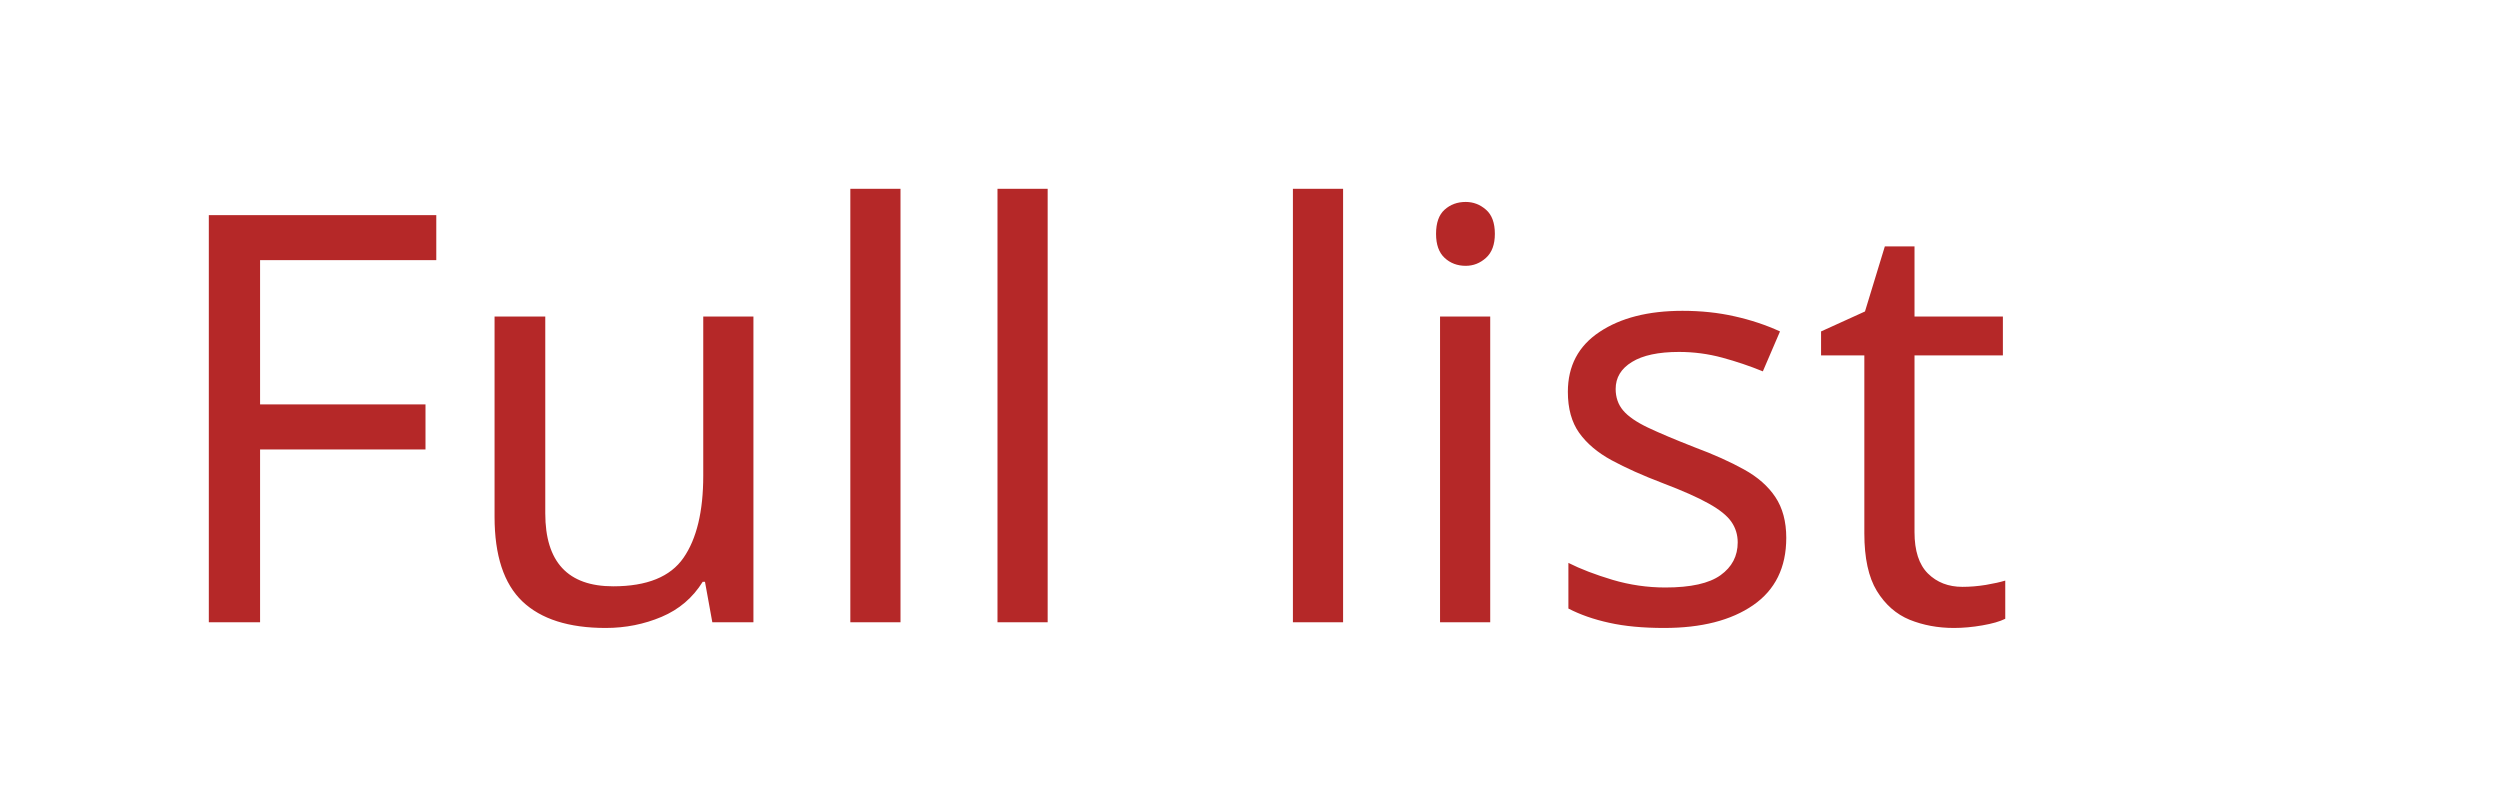
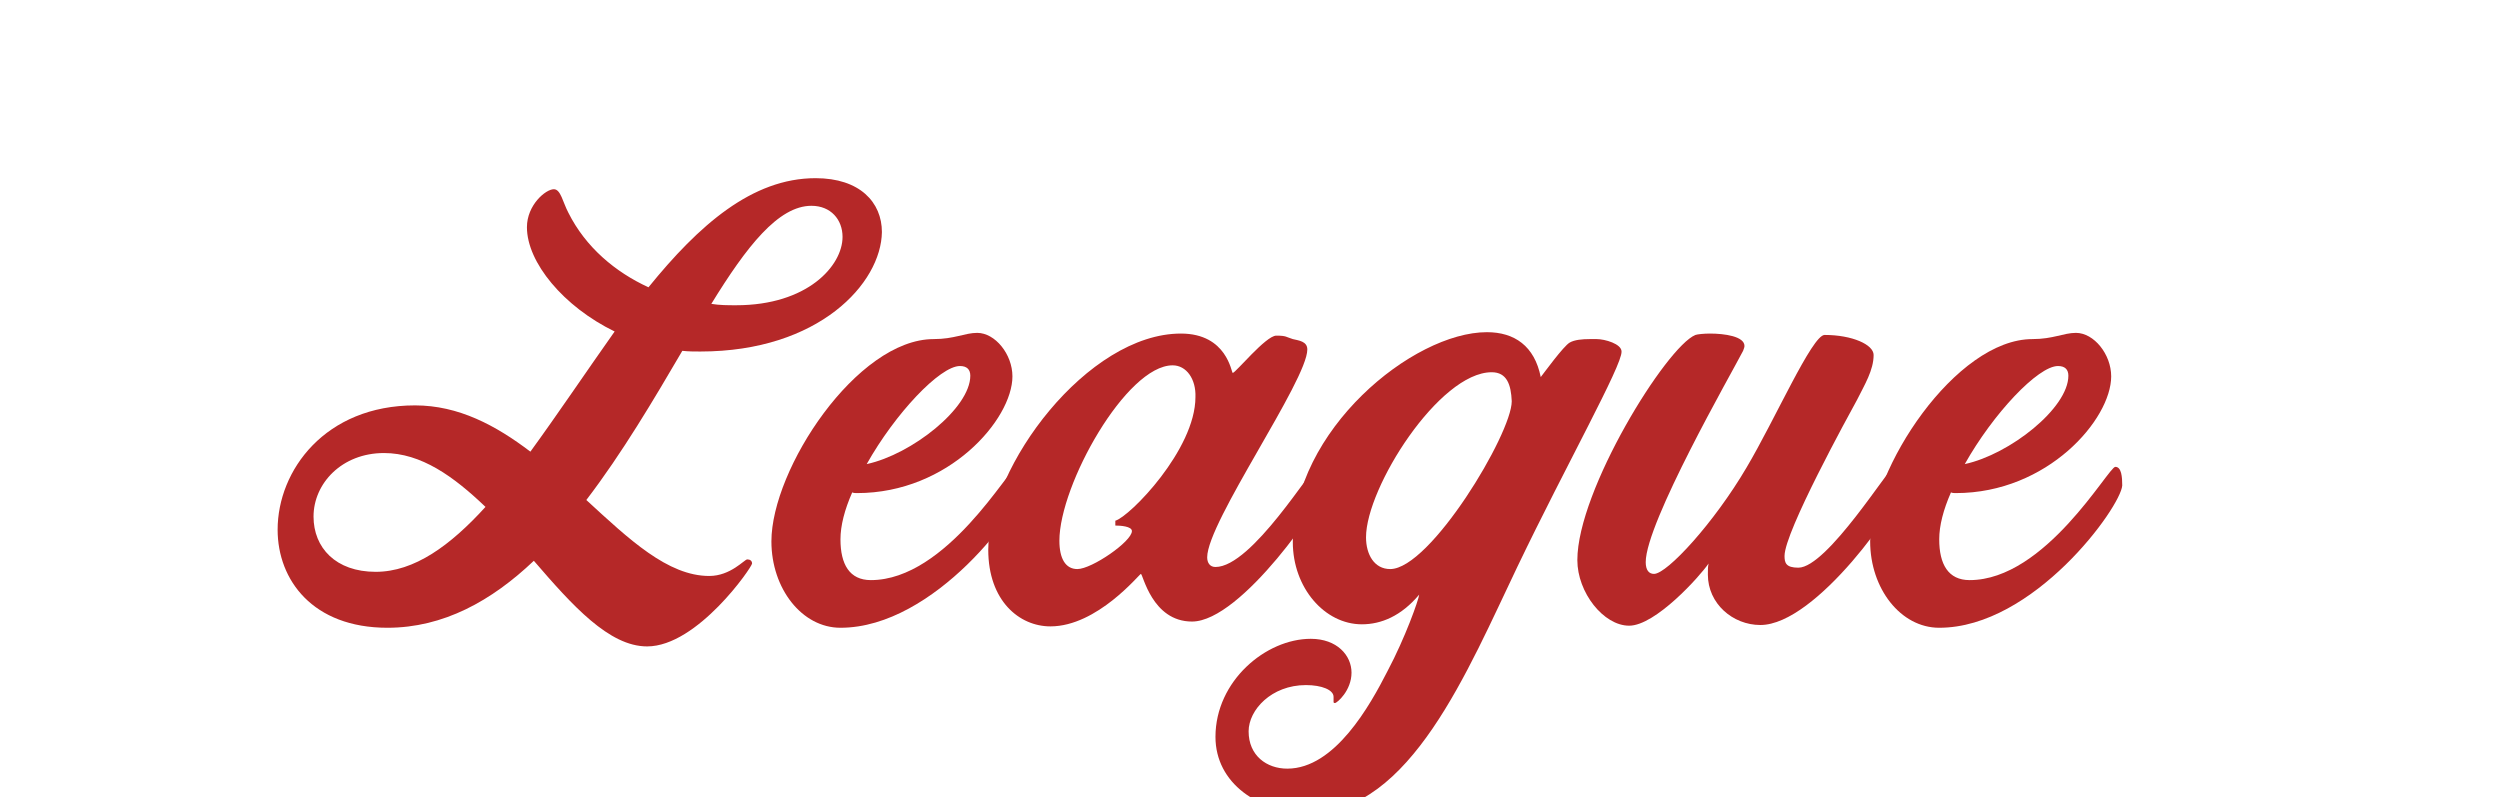
<svg xmlns="http://www.w3.org/2000/svg" version="1.1" id="Layer_1" x="0px" y="0px" viewBox="0 0 362 115.4" style="enable-background:new 0 0 362 115.4;" xml:space="preserve">
  <style type="text/css">
	.st0{fill:#B52828;}
	.st1{fill:#BFB5AC;}
	.st2{fill:#C92F2F;}
	.st3{fill:none;}
	.st4{enable-background:new    ;}
- 	.st5{font-family:'CornerStoreJF';}
- 	.st6{font-size:82.579px;}
- 	.st7{fill:#6E7A18;}
- 	.st8{fill:#36482E;}
+ 	.st5{fill:#6E7A18;}
+ 	.st6{fill:#36482E;}
</style>
  <g>
    <path class="st0" d="M1179.4-204.7c-3,6.8-5.8,14.3-8.3,22.3c-8.3,26.9-21.1,53.3-53.1,53.3c-25.9,0-37.6-19.3-37.6-39.5   c0-7.3,1.5-14.6,4.5-21.4c-0.8-1.4-1.4-3-1.4-5.1c0-5.7,3.9-9.6,9.8-9.6c0.7,0,1.2,0,1.8,0.1c6.3-6.1,14.6-9.9,24.5-9.9   c11.9,0,18.2,6.3,19.8,17.5c7.9-1.8,15.2-4.1,21.8-6.8c10.1-18.2,22.3-33.8,43.3-33.8c5.5,0,8,2.6,8,4.7   C1212.6-224.6,1198.4-214,1179.4-204.7z M1139.8-189.8c-0.7,14.1-15,32.7-24.5,32.7c-4.5,0-12.3-3.4-12.3-4.3   c0-0.7,2.6-0.7,4.5-1.7c1.4-0.7,9.5-8.7,12.1-22c-5.6,0.8-11,1.4-15.7,1.4c-4,0-7.6-0.3-10.6-1.1c-1.8,4.4-2.8,9-2.8,13.5   c0,15.7,9.2,25.9,21.2,25.9c22.5,0,32.8-25.6,45.1-49.7C1151.3-193.3,1145.5-191.4,1139.8-189.8z M1113.5-205.6   c-3.6,0-7.7,2.5-11.4,6.5c2.3,2.6,5.1,5.1,9.5,5.1c3,0,6.1-0.1,9-0.3C1120.5-202.1,1117.9-205.6,1113.5-205.6z M1218.9-259.8   c-7.7,5.1-14.1,15.7-19.7,15.7c-4.7,0-5.5-11.3-8.1-15.7c-3.2-5.2-9.5-9.4-9.5-10.2c0-1.8,2.3-2.9,3.9-2.9   c8.1,0,15.3,7.7,18.9,14.5c7.2-5.8,19.8-14.5,29.4-14.5c1,0,2.2,0.6,2.2,1.7C1235.9-268,1225.1-264,1218.9-259.8z M1198.5-229.9   c-3.9,0-8.8,5.5-13.8,14.2c9.5-6.1,14.9-11.6,14.9-13.4C1199.6-229.5,1199.2-229.9,1198.5-229.9z" />
    <path class="st0" d="M1192.3-129.5c-7,0-11.3-8-11.3-15.8c0-16.8,21.4-51.5,28.5-54.4c0.6-0.1,1.9-0.3,3.4-0.3c3.6,0,8.3,0.7,8.3,3   c0,0.3,0,0.7-0.3,1.1c-3,5.5-23.6,41.6-23.6,51.1c0,2.1,0.8,2.9,1.8,2.9c8.5,0,24.5-26,25.8-26c1.5,0,1.7,3.2,1.7,5.1   C1226.7-160.4,1206.5-129.5,1192.3-129.5z M1211.5-207.1c-1.8,0-2.9-1.2-2.9-2.3c0-2.2,8-3.6,13.8-9.9c5-5.4,6.6-16.7,12-16.7   c3.4,0,8.4,3.2,8.4,7.7C1242.8-219.9,1219.8-207.1,1211.5-207.1z" />
    <path class="st0" d="M1243.5-129.2c-6.3,0-12.7-5.4-15.3-11.2c-12.5,25.6-22.7,44.5-27.3,44.5c-3,0-8-4.8-8-8.4   c0-3.7,10.9-23.7,25.2-51c14.5-27.3,24.8-48.8,28-48.8c4.4,0,9.6,2.5,9.6,4.5c0,1.2-0.8,3.7-2.5,7.4c5.8-4.3,12.1-8,18.1-8   c8.3,0,12.7,5.4,12.7,16C1284-163.5,1262.5-129.2,1243.5-129.2z M1264-190.7c-3.6,0-10.5,5.2-16.3,10.2   c-3.2,6.8-7.4,15.3-12.5,25.8c1.4,6.5,4.1,12.7,7.7,12.7c7.6,0,25.2-35.6,25.2-43.8C1268.1-188.6,1266.7-190.7,1264-190.7z" />
    <path class="st0" d="M1318.8-129.1c-8.8,0-14.6-7-14.6-15c0-9.9,4-18.7,6.2-23l-0.4-0.4c-5.4,5.1-13.9,16.8-18.5,25.4   c-4.4,8.4-4.7,12.8-6.5,12.8c-3,0-10.2-5-10.2-10.6s12.3-28.4,22.5-46.9c10.1-18.3,23.8-43.1,29.6-43.1c2.9,0,8.3,1.8,8.3,5.4   c0,5.5-4.3,12.3-9.8,20.9c-5.4,8.8-10.7,18.6-11.9,20.8l0.7,0.1c4.3-4,20-17.5,33.8-17.5c5.5,0,9.8,2.9,9.8,8.3c0,9-12.8,26-24,26   c-3.3,0-4.5-1.4-5.1-1.4c-0.4,0-7.7,19.4-7.7,24.8c0,2.1,1.2,3.9,4.3,3.9c16.3,0,32.7-29.2,34.3-29.2c1.1,0,1.8,3,1.8,4.8   C1361.4-161.7,1343.6-129.1,1318.8-129.1z M1345.2-194.7c-2.1,0-20.4,11.4-20.4,13.2c0,0.7,1.8,2.1,4.3,2.1   c4.1,0,16.9-10.6,16.9-14.5C1346-194.4,1345.7-194.7,1345.2-194.7z" />
    <path class="st0" d="M1402.1-130.5c-9.6,0-11.9-11.4-12.3-11.4s-10.5,12.7-21.9,12.7c-7.6,0-15-6.2-15-18.5   c0-20.3,24-52.2,46.6-52.2c11.2,0,12.1,9.5,12.5,9.5c0.7,0,8-9,10.5-9s2.3,0.4,4,0.8c1.4,0.3,3.4,0.6,3.4,2.5   c0,7.6-24.3,41.8-24.3,50.3c0,1.4,0.7,2.3,2.1,2.3c8.8,0,23.3-24.4,24.7-24.4c1.2,0,1.8,2.3,1.8,5S1414.1-130.5,1402.1-130.5z    M1397.4-192.3c-11.2,0-27.3,28.8-27.3,42.3c0,4.4,1.5,6.9,4.3,6.9c3.6,0,13.2-6.6,13.2-9.2c0-1.1-2.9-1.4-4-1.4v-1.1   c3.6-1,19.4-17.2,19.4-29.9C1403-189,1400.7-192.3,1397.4-192.3z" />
    <path class="st1" d="M1454.4-129.8c-8.7,0-15.4-5.1-15.4-15c0-13.5,18.6-38.3,18.6-38.7c0-0.3-4.5-2.2-6.9-2.2   c-0.6,0-1,0.1-1.1,0.4c-6.8,11-13.5,21.1-18.3,28c-0.4,0.7-1,1.1-1.5,1.1c-1.2,0-2.1-1.7-2.1-4.1c0-1,0.8-2.3,1.2-3   c1.8-2.6,5.4-8,9.1-15.8c4.1-8.3,5-14.2,7.6-20.4c2.8-6.9,4.8-8.3,9.4-8.3c2.1,0,3.2,1.2,3.2,3.6c0,2.8-1.4,3.9-1.4,4.3   c0,0.6,0.8,1,3,1c6.5,0,14.2-1.1,16.1-1.1c3.9,0,9,7.6,9,10.7c0,2.5-4.3,4.7-7.3,8.1c-5.2,5.6-19.4,25.6-19.4,36.4   c0,1,0.6,2.1,1.9,2.1c3.4,0,9.6-5.4,14.3-11.2c5.2-6.3,9.6-13.2,10.3-13.2c1.2,0,1.8,2.5,1.8,5   C1486.5-159.7,1466.4-129.8,1454.4-129.8z" />
    <path class="st1" d="M1495.9-128.9c-9.4,0-16.7-9.5-16.7-20.8c0-17.5,20.7-48.9,39.1-48.9c5,0,7.6-1.5,10.5-1.5   c4.4,0,8.5,5.1,8.5,10.5c0,10.3-15.3,28.2-37.5,28.2c-0.4,0-0.8,0-1.2-0.1c-1.8,4.1-2.9,8-2.9,11.3c0,6.1,2.2,9.9,7.3,9.9   c18.3,0,33.5-27.3,35.1-27.3c1.5,0,1.7,2.5,1.7,4.5C1539.9-158.1,1518.8-128.9,1495.9-128.9z M1524.7-192.2   c-4.8,0-15.7,11.6-22.6,23.7c10.9-2.3,25.1-13.5,25.1-21.4C1527.2-191.4,1526.4-192.2,1524.7-192.2z" />
    <path class="st1" d="M1573.1-129.6c-6.5,0-12.7-5.1-12.7-12.3c0-15.7,14.5-38,18.1-43l-0.6-0.3c-7.6,7.3-22.5,24-30.2,35.7   c-7.6,11.6-10.3,19.7-13.2,19.7c-2.8,0-8.8-4.1-8.8-9.2c0-6.5,26.3-61.6,32.4-61.6c2.1,0,9.5,1.8,9.5,5.7c0,3.4-4.7,13.6-5.4,16   l0.1,0.1c2.5-2.5,18.2-20.8,25.8-20.8c5.1,0,11.7,3.4,11.7,5.9c0,3.7-1.7,6.1-3.6,9.8c-1.8,3.7-17.4,31.8-17.4,37.8   c0,1.7,0.4,2.9,3.2,2.9c7.2,0,22.2-24.7,23.4-24.7s1.8,2.3,1.8,4.7C1607.2-159.3,1586.6-129.6,1573.1-129.6z M1596.9-218.6   c-6.5,4.3-11.9,13.2-16.7,13.2c-3.9,0-4.5-9.5-6.8-13.2c-2.8-4.4-8.1-7.9-8.1-8.5c0-1.5,2.1-2.5,3.3-2.5c6.9,0,13,6.5,16,12.1   c6.1-4.8,16.7-12.1,24.7-12.1c0.8,0,1.9,0.4,1.9,1.4C1611.2-225.5,1602.1-222.1,1596.9-218.6z" />
  </g>
  <g>
    <path class="st0" d="M1129.2,171.6c-14.9,0-21.8-10.6-27.4-21.6c-10.9,11.3-23.7,20.4-37.2,20.4c-9.4,0-16.5-7.3-16.5-17.6   c0-18.9,16.3-38.6,37.5-38.6c8.1,0,13.8,3,18.1,7.6c3.2-4.4,6.2-9,9.1-13.4c9.9-15,22.7-28.9,35.7-38.2c-3.3-0.7-7-1-11.2-1   c-25.9,0-49.5,17.1-49.5,27.4c0,1.4,1.7,2.6,3.6,2.6c12.8,0,24.3-17.5,26.5-21.5c0.3-0.4,0.6-0.7,0.8-0.7c0.3,0,0.6,0.6,0.6,1.1   c0,23.3-16.1,33.9-28.4,33.9c-7.6,0-13.6-4-13.6-11.6c0-13.6,27.4-37.5,64.9-37.5c5.4,0,10.5,0.6,15,1.8c6.6-3.6,13.1-5.5,19-5.5   c3.9,0,6.2,1.2,6.2,1.7c0,0.8-0.7,0.8-3.6,0.8c-4.3,0-8.8,2.2-13.4,6.1c13.1,6.2,21.2,18.9,21.2,38.4   C1186.5,136.8,1161.3,171.6,1129.2,171.6z M1078.8,124.6c-13.2,0-24.3,10.9-24.3,23.4c0,6.2,4,10.1,9,10.1   c8.4,0,19.3-10.1,30.3-23.6C1090.1,128.7,1085.6,124.6,1078.8,124.6z M1158.1,74.7c-11.7,13.1-23.3,32.9-31.7,44.4   c-3.7,5.1-8.3,11.4-13.5,18.1c4.7,9.9,8.7,19.4,18.3,19.4c22.2,0,35.6-31.3,35.6-55.9C1166.8,89.4,1163.9,79.7,1158.1,74.7z" />
    <path class="st0" d="M1230.9,170.1c-9.6,0-11.9-11.4-12.3-11.4s-10.5,12.7-21.9,12.7c-7.6,0-15-6.2-15-18.5   c0-20.3,24-52.2,46.6-52.2c11.2,0,12.1,9.5,12.5,9.5c0.7,0,8-9,10.5-9s2.3,0.4,4,0.8c1.4,0.3,3.4,0.6,3.4,2.5   c0,7.6-24.3,41.8-24.3,50.3c0,1.4,0.7,2.3,2.1,2.3c8.8,0,23.3-24.4,24.7-24.4c1.2,0,1.8,2.3,1.8,5S1242.9,170.1,1230.9,170.1z    M1226.2,108.2c-11.2,0-27.3,28.8-27.3,42.3c0,4.4,1.5,6.9,4.3,6.9c3.6,0,13.2-6.6,13.2-9.2c0-1.1-2.9-1.4-4-1.4v-1.1   c3.6-1,19.4-17.2,19.4-29.9C1231.8,111.5,1229.5,108.2,1226.2,108.2z" />
    <path class="st2" d="M1283.2,170.7c-8.7,0-15.4-5.1-15.4-15c0-13.5,18.6-38.3,18.6-38.7c0-0.3-4.5-2.2-6.9-2.2   c-0.6,0-1,0.1-1.1,0.4c-6.8,11-13.5,21.1-18.3,28c-0.4,0.7-1,1.1-1.5,1.1c-1.2,0-2.1-1.7-2.1-4.1c0-1,0.8-2.3,1.2-3   c1.8-2.6,5.4-8,9.1-15.8c4.1-8.3,5-14.2,7.6-20.4c2.8-6.9,4.8-8.3,9.4-8.3c2.1,0,3.2,1.2,3.2,3.6c0,2.8-1.4,3.9-1.4,4.3   c0,0.6,0.8,1,3,1c6.5,0,14.2-1.1,16.1-1.1c3.9,0,9,7.6,9,10.7c0,2.5-4.3,4.7-7.3,8.1c-5.2,5.6-19.4,25.6-19.4,36.4   c0,1,0.6,2.1,1.9,2.1c3.4,0,9.6-5.4,14.3-11.2c5.2-6.3,9.6-13.2,10.3-13.2c1.2,0,1.8,2.5,1.8,5   C1315.3,140.8,1295.2,170.7,1283.2,170.7z" />
    <path class="st2" d="M1352.1,107.2c-1.8,0-1.4,0.1-7.3,0.1c-10.2,19-20.7,37.8-20.7,44.2c0,4.5,3,5.5,5,5.5   c8.8,0,23.4-24.4,24.7-24.4s1.8,2.3,1.8,5s-20.5,33.2-32.5,33.2c-9,0-19.2-5.1-19.2-13.1c0-9.6,14.7-35.1,21.6-48l1.7-3   c-2.8-0.3-7-1.1-7-4.5c0-2.3,0-4.7,0.3-5.6c0.1-0.7,0.4-1,1.4-1c0.7,0,2.6,0.1,4.3,0.1c1.9,0,6.1-0.8,7.3-0.8   c6.1-11.3,12.8-23.2,14.5-23.2c6.3,0,10.2,5.9,10.2,9c0,1.7-2.1,5.8-7,15h7.4c2.6,0,3.9,0.8,3.9,2.1   C1362.3,102.8,1356.3,107.2,1352.1,107.2z" />
    <path class="st2" d="M1404.5,123.2c-0.7,3.4-1.5,7.6-2.6,12.1c1.2,0.4,2.3,0.6,3.2,0.6c2.9,0,3.4-1.8,3.7-1.8   c0.7,0,0.8,0.1,0.8,0.7v0.3c0.1,8-5.2,12.7-10.5,12.7c-0.4,0-0.8,0-1.1,0c-6.8,16.7-20.4,24-32.4,24s-22.2-7.3-22.2-20   c0-11.6,9.5-24.1,24-24.1c1.9,0,3.9,0.1,5.8,0.4c4-4.5,9-10.7,13.2-17.2c7.6-11.4,18.5-17.9,23.7-17.9c3.4,0,6.1,1.2,6.1,3.2   C1416.2,99.2,1407.1,111.3,1404.5,123.2z M1367.2,142.4c-9.1,0-13.8,5.9-13.8,11.3c0,4.3,3,8.3,9.2,8.3c6.3,0,14.2-4.7,18.5-17.2   C1376.1,143.5,1371.6,142.4,1367.2,142.4z M1388,118.9c-1.1,1.5-4.7,6.1-8.3,10.3c1.8,0.6,3.6,1,5.4,1.5c1.4-5.1,2.5-9.1,3.3-11.6   L1388,118.9z" />
    <path class="st1" d="M1480.1,109.8c-9.1,0-17.6-2.1-24.9-5.8c-13.8,14.5-24.4,31-24.4,44.1c0,7.7,5.5,12.4,13.4,12.4   c21.2,0,35.4-20,35.4-29.9c0-2.9-1.9-4.5-4.8-4.5c-4.8,0-11.6,5.4-13,12.8c-0.3,1-0.1,1.4-0.7,1.4s-1.8-2.8-1.8-5.6   c0-8.1,7.2-17.2,18.2-17.2c8.1,0,11.7,4.7,11.7,11.4c0,16.1-20.9,43.5-49.9,43.5c-15.6,0-27.6-10.3-27.6-25.4   c0-17.8,13-37.2,30.6-52.9c-6.1-6.9-9.6-15.7-9.6-26c0-8,5.8-15,7.6-15c0.3,0,0.3,0,0.3,0.3c0,0.6-0.1,1.5-0.1,3   c0,11.9,4,22.2,12.3,29.4c18.3-13.6,39.7-22.7,56.2-22.7c12,0,18.9,5.8,18.9,13.5C1527.8,91,1508,109.8,1480.1,109.8z M1508,69.6   c-9.4,0-26,9.9-41.6,23.7c5.1,1.7,11,2.5,17.8,2.5c19,0,33.1-10.6,33.1-18.9C1517.2,71.9,1513.4,69.6,1508,69.6z" />
    <path class="st1" d="M1519.8,145.4c-1.2,4.1-2.1,7.9-2.1,11.2c0,2.6,2.5,4.8,5.4,4.8c13.1,0,29.9-28.7,31.4-28.7s1.8,3,1.8,4.5   c0,4.8-21.4,33.6-39.1,33.6c-8.1,0-16.1-8.7-16.1-15.2c0-22,37.5-88.7,64.1-88.7c5.4,0,9.6,3.2,9.6,5.4   C1574.8,78,1543.5,132.6,1519.8,145.4z M1563.5,78.4c-2.1,0-24.8,27.7-37.5,52.4c14.9-12.1,37.9-49.5,37.9-52   C1563.9,78.6,1563.7,78.4,1563.5,78.4z" />
    <path class="st1" d="M1591.2,170.9c-6.6,0-12.7-5.1-12.7-12.3c0-1.4,0-1.8,0.1-2.6c-2.2,3.2-12.8,15-19.2,15   c-6.2,0-12.5-8-12.5-15.8c0-16.8,21.5-51.5,28.5-54.4c0.6-0.1,1.9-0.3,3.6-0.3c3.4,0,8.3,0.7,8.3,3c0,0.3-0.1,0.7-0.4,1.1   c-2.9,5.5-23.6,41.6-23.6,51.1c0,2.1,0.8,2.9,1.9,2.9c3.2,0,14.5-12.4,22.3-25.8c6.9-11.4,15.8-32,18.9-32c6.8,0,11.9,2.3,11.9,4.8   c0,3.7-2.2,7.2-4,10.9c-1.9,3.7-17.5,31.8-17.5,37.8c0,1.7,0.4,2.9,3.3,2.9c7,0,22.2-24.7,23.3-24.7c1.4,0,1.8,2.3,1.8,4.7   C1625.2,141.3,1604.7,170.9,1591.2,170.9z" />
    <path class="st1" d="M1635.9,170.7c-9.4,0-18.7-4.7-18.7-22.6c0-6.2,10.2-24.4,20.9-42.3c11.7-19.6,22.7-38.6,29.5-38.6   c3.7,0,9.2,2.6,9.2,4.5c0,1.8-6.3,10.6-9.9,16.5c-3.7,6.1-8.8,15-8.8,15.6l0.3,0.1c3.6-1.9,7.2-2.9,10.2-2.9c7.6,0,13,5.5,13,16.4   C1681.5,138.1,1662.6,170.7,1635.9,170.7z M1661.9,108.7c-4.8,0-9,5.2-11,7.4c-2.1,2.3-19.7,35.3-19.7,41.3c0,2.3,1.4,4.3,4.8,4.3   c10.9,0,31.3-32.7,31.3-46.6C1667.3,112.6,1665.5,108.7,1661.9,108.7z" />
  </g>
  <rect x="565.2" y="90.1" class="st3" width="330" height="57.9" />
  <g class="st4">
    <path class="st0" d="M748.2,371c-15.8,0-23-11.2-29.1-22.9c-11.5,11.9-25.1,21.6-39.5,21.6c-10,0-17.5-7.8-17.5-18.7   c0-20,17.2-40.9,39.8-40.9c8.6,0,14.6,3.2,19.1,8c3.3-4.7,6.5-9.4,9.7-14.2c10.5-16,24.1-30.7,37.9-40.5c-3.5-0.7-7.5-1-11.8-1   c-27.5,0-52.4,18.2-52.4,29.1c0,1.5,1.8,2.8,3.7,2.8c13.6,0,25.7-18.6,28-22.8c0.3-0.4,0.6-0.7,0.8-0.7c0.3,0,0.6,0.6,0.6,1.1   c0,24.7-17.1,35.9-30.1,35.9c-8,0-14.4-4.3-14.4-12.3c0-14.4,29.1-39.8,68.8-39.8c5.7,0,11.1,0.6,16,1.9c7.1-3.7,13.9-5.8,20.1-5.8   c4.2,0,6.5,1.2,6.5,1.8c0,0.8-0.7,0.8-3.7,0.8c-4.6,0-9.3,2.4-14.2,6.4c13.9,6.5,22.5,20,22.5,40.8   C809.1,334.3,782.3,371,748.2,371z M694.7,321.2c-14,0-25.7,11.5-25.7,24.8c0,6.5,4.3,10.7,9.4,10.7c8.9,0,20.5-10.7,32.2-25   C706.7,325.7,702,321.2,694.7,321.2z M779,268.4c-12.5,13.9-24.7,35-33.6,47c-3.9,5.4-8.7,12.1-14.3,19.1   c5,10.5,9.2,20.7,19.4,20.7c23.6,0,37.7-33.2,37.7-59.4C788.1,283.9,785.1,273.5,779,268.4z" />
    <path class="st0" d="M856.1,369.5c-10.3,0-12.6-12.1-13-12.1s-11.1,13.5-23.3,13.5c-8,0-16-6.5-16-19.6c0-21.5,25.4-55.4,49.4-55.4   c11.8,0,12.9,10.1,13.3,10.1c0.7,0,8.5-9.4,11.1-9.4s2.5,0.4,4.3,0.8c1.5,0.3,3.6,0.6,3.6,2.6c0,8-25.7,44.3-25.7,53.4   c0,1.5,0.7,2.5,2.2,2.5c9.3,0,24.7-25.9,26.2-25.9c1.2,0,1.9,2.5,1.9,5.3C890.2,337.9,868.9,369.5,856.1,369.5z M851.1,303.9   c-11.8,0-29,30.5-29,45c0,4.7,1.7,7.4,4.6,7.4c3.7,0,14-7.1,14-9.9c0-1.1-3.1-1.5-4.3-1.5v-1.1c3.7-1,20.7-18.3,20.7-31.8   C857.1,307.4,854.7,303.9,851.1,303.9z" />
    <path class="st0" d="M911.6,370.2c-9.2,0-16.4-5.4-16.4-16c0-14.3,19.7-40.7,19.7-41.1c0-0.3-4.9-2.4-7.4-2.4c-0.6,0-1,0.1-1.1,0.4   c-7.2,11.7-14.3,22.3-19.4,29.7c-0.4,0.7-1,1.1-1.7,1.1c-1.2,0-2.2-1.8-2.2-4.4c0-1,0.8-2.5,1.2-3.2c1.9-2.8,5.7-8.5,9.7-16.8   c4.4-8.7,5.3-15.1,8-21.6c2.9-7.4,5.1-8.7,10-8.7c2.2,0,3.3,1.2,3.3,3.7c0,2.9-1.5,4.2-1.5,4.6c0,0.6,0.8,1,3.2,1   c6.9,0,15.1-1.1,17.1-1.1c4.2,0,9.4,8,9.4,11.4c0,2.6-4.6,5-7.8,8.6c-5.5,6-20.7,27.2-20.7,38.6c0,1,0.6,2.2,2.1,2.2   c3.6,0,10.3-5.7,15.3-11.8c5.5-6.7,10.3-14,11-14c1.2,0,1.9,2.6,1.9,5.3C945.7,338.4,924.4,370.2,911.6,370.2z" />
    <path class="st0" d="M984.7,302.8c-1.9,0-1.5,0.1-7.8,0.1C966.1,323,955,343,955,349.8c0,4.9,3.2,5.8,5.3,5.8   c9.3,0,24.8-25.9,26.2-25.9c1.2,0,1.9,2.5,1.9,5.3s-21.8,35.2-34.5,35.2c-9.4,0-20.3-5.4-20.3-13.9c0-10.3,15.7-37.3,22.9-50.9   l1.8-3.2c-2.9-0.3-7.5-1.1-7.5-4.9c0-2.5,0-5,0.3-6c0.1-0.7,0.4-1,1.5-1c0.7,0,2.8,0.1,4.6,0.1c2.1,0,6.4-0.8,7.8-0.8   c6.4-11.9,13.6-24.6,15.4-24.6c6.7,0,10.8,6.2,10.8,9.4c0,1.8-2.2,6.1-7.5,16h7.9c2.8,0,4.2,0.8,4.2,2.2   C995.5,298.2,989.2,302.8,984.7,302.8z" />
    <path class="st0" d="M1040.4,319.7c-0.7,3.6-1.7,8-2.8,12.9c1.2,0.4,2.5,0.6,3.3,0.6c3.1,0,3.6-1.9,3.9-1.9c0.7,0,0.8,0.1,0.8,0.7   v0.3c0.1,8.5-5.5,13.5-11.1,13.5c-0.4,0-0.8,0-1.1,0c-7.2,17.8-21.6,25.4-34.4,25.4s-23.6-7.8-23.6-21.2   c0-12.3,10.1-25.5,25.4-25.5c2.1,0,4,0.1,6.1,0.4c4.3-4.9,9.4-11.4,14-18.3c8.3-11.9,19.8-18.7,25.4-18.7c3.6,0,6.4,1.2,6.4,3.3   C1052.7,294.3,1043.1,307.2,1040.4,319.7z M1000.7,340.1c-9.7,0-14.6,6.2-14.6,11.9c0,4.6,3.2,8.7,9.9,8.7s15.1-5,19.6-18.3   C1010.2,341.2,1005.4,340.1,1000.7,340.1z M1022.7,315.3c-1.1,1.7-5,6.4-8.7,11c1.9,0.6,3.7,1,5.7,1.7c1.5-5.4,2.6-9.7,3.5-12.3   L1022.7,315.3z" />
  </g>
  <g class="st4">
    <path class="st0" d="M-293.8-60.6c-1.8,4-3.5,8.6-5,13.4c-5,16.1-12.6,32-31.8,32c-15.5,0-22.5-11.6-22.5-23.7   c0-4.4,0.9-8.8,2.7-12.8c-0.5-0.8-0.8-1.8-0.8-3.1c0-3.4,2.3-5.8,5.9-5.8c0.4,0,0.7,0,1.1,0.1c3.8-3.6,8.8-5.9,14.7-5.9   c7.1,0,10.9,3.8,11.9,10.5c4.7-1.1,9.1-2.5,13-4c6-10.9,13.4-20.2,25.9-20.2c3.3,0,4.8,1.6,4.8,2.8   C-273.9-72.5-282.4-66.2-293.8-60.6z M-317.5-51.7c-0.4,8.4-9,19.6-14.7,19.6c-2.7,0-7.3-2.1-7.3-2.6c0-0.4,1.6-0.4,2.7-1   c0.8-0.4,5.7-5.2,7.3-13.2c-3.4,0.5-6.6,0.8-9.4,0.8c-2.4,0-4.5-0.2-6.4-0.7c-1.1,2.6-1.7,5.4-1.7,8.1c0,9.4,5.5,15.5,12.7,15.5   c13.5,0,19.7-15.4,27-29.8C-310.6-53.8-314.1-52.6-317.5-51.7z M-333.3-61.1c-2.1,0-4.6,1.5-6.9,3.9c1.4,1.6,3.1,3.1,5.7,3.1   c1.8,0,3.6-0.1,5.4-0.2C-329.1-59.1-330.6-61.1-333.3-61.1z M-282.3-75.8c-2.3,0-5.3,3.3-8.3,8.5c5.7-3.6,8.9-6.9,8.9-8   C-281.7-75.5-281.9-75.8-282.3-75.8z" />
    <path class="st0" d="M-287.9-15.2c-5.6,0-10-5.7-10-12.5c0-10.5,12.4-29.3,23.5-29.3c3,0,4.5-0.9,6.3-0.9c2.6,0,5.1,3.1,5.1,6.3   c0,6.2-9.2,16.9-22.5,16.9c-0.2,0-0.5,0-0.7-0.1c-1.1,2.5-1.7,4.8-1.7,6.8c0,3.6,1.3,5.9,4.4,5.9c11,0,20.1-16.4,21.1-16.4   c0.9,0,1,1.5,1,2.7C-261.5-32.7-274.1-15.2-287.9-15.2z M-270.6-53.1c-2.9,0-9.4,6.9-13.5,14.2c6.5-1.4,15-8.1,15-12.8   C-269.1-52.6-269.6-53.1-270.6-53.1z" />
    <path class="st0" d="M-237-16.1c-5.8,0-7.1-6.9-7.4-6.9c-0.2,0-6.3,7.6-13.1,7.6c-4.5,0-9-3.7-9-11.1c0-12.1,14.4-31.3,27.9-31.3   c6.7,0,7.3,5.7,7.5,5.7c0.4,0,4.8-5.4,6.3-5.4s1.4,0.2,2.4,0.5c0.8,0.2,2.1,0.3,2.1,1.5c0,4.5-14.5,25-14.5,30.1   c0,0.8,0.4,1.4,1.2,1.4c5.3,0,14-14.6,14.8-14.6c0.7,0,1.1,1.4,1.1,3S-229.8-16.1-237-16.1z M-239.8-53.2   c-6.7,0-16.4,17.3-16.4,25.4c0,2.6,0.9,4.1,2.6,4.1c2.1,0,7.9-4,7.9-5.5c0-0.7-1.7-0.8-2.4-0.8v-0.7c2.2-0.6,11.7-10.4,11.7-18   C-236.4-51.2-237.8-53.2-239.8-53.2z" />
    <path class="st0" d="M-188.4-44.2c-0.4,2.1-0.9,4.5-1.6,7.3c0.7,0.2,1.4,0.3,1.9,0.3c1.7,0,2.1-1.1,2.2-1.1c0.4,0,0.5,0.1,0.5,0.4   v0.2c0.1,4.8-3.1,7.6-6.3,7.6c-0.2,0-0.5,0-0.7,0c-4,10-12.2,14.4-19.4,14.4s-13.3-4.4-13.3-12c0-6.9,5.7-14.5,14.4-14.5   c1.2,0,2.3,0.1,3.5,0.2c2.4-2.7,5.4-6.4,7.9-10.3c4.5-6.9,11.1-10.7,14.2-10.7c2.1,0,3.6,0.7,3.6,1.9   C-181.4-58.6-186.9-51.3-188.4-44.2z M-210.8-32.7c-5.5,0-8.3,3.6-8.3,6.8c0,2.6,1.8,5,5.5,5c3.8,0,8.5-2.8,11.1-10.3   C-205.4-32.1-208.2-32.7-210.8-32.7z M-198.3-46.8c-0.7,0.9-2.8,3.6-5,6.2c1.1,0.3,2.1,0.6,3.2,0.9c0.8-3.1,1.5-5.5,2-6.9   L-198.3-46.8z" />
    <path class="st0" d="M-141.8-35.1c-4.2,8.3-11.1,11.8-16.3,11.8c-0.2,0-0.4,0-0.7,0c-4.3,4.7-9.3,8-14.7,8   c-6.9,0-11.6-3.9-11.6-11.8c0-12.1,12.1-30.8,25.4-30.8c2.4,0,4.4,1.1,6.7,1.1c3.9,0,5.4,3.3,5.4,6.6c0,5.9-2.4,13.5-6.3,20.1   c0.5,0.2,0.9,0.3,1.4,0.3c4.8,0,8.3-8.2,9.5-8.2c0.7,0,1.2,1.1,1.2,2.1C-141.6-35.5-141.7-35.3-141.8-35.1z M-156.1-52.2   c-6.5,0-17,14.3-17,24.1c0,2.8,1,4.8,3.6,4.8c1.5,0,3-0.7,4.5-1.7c-2.1-1.2-3.3-3.2-3.3-5.3c0-2.9,2-5.5,5.5-5.5c2,0,3.6,1,4.9,2.1   c3-5.2,5-11,5-14.3C-153-50.1-153.7-52.2-156.1-52.2z" />
    <path class="st0" d="M-121.9-15.6c-3.9,0-7.6-3.1-7.6-7.3c0-9.4,8.7-22.8,10.8-25.8l-0.3-0.2c-4.5,4.4-13.5,14.4-18.1,21.4   c-4.5,6.9-6.2,11.8-7.9,11.8s-5.3-2.5-5.3-5.5c0-3.9,15.8-36.9,19.4-36.9c1.2,0,5.7,1.1,5.7,3.4c0,2.1-2.8,8.2-3.2,9.6l0.1,0.1   c1.5-1.5,10.9-12.5,15.4-12.5c3.1,0,7,2.1,7,3.6c0,2.2-1,3.6-2.1,5.9c-1.1,2.2-10.4,19.1-10.4,22.6c0,1,0.2,1.7,1.9,1.7   c4.3,0,13.3-14.8,14-14.8s1.1,1.4,1.1,2.8C-101.4-33.4-113.8-15.6-121.9-15.6z" />
    <path class="st0" d="M-72.1-44.2c-0.4,2.1-0.9,4.5-1.6,7.3c0.7,0.2,1.4,0.3,1.9,0.3c1.7,0,2.1-1.1,2.2-1.1c0.4,0,0.5,0.1,0.5,0.4   v0.2c0.1,4.8-3.1,7.6-6.3,7.6c-0.2,0-0.5,0-0.7,0c-4,10-12.2,14.4-19.4,14.4c-7.2,0-13.3-4.4-13.3-12c0-6.9,5.7-14.5,14.4-14.5   c1.2,0,2.3,0.1,3.5,0.2c2.4-2.7,5.4-6.4,7.9-10.3c4.5-6.9,11.1-10.7,14.2-10.7c2.1,0,3.6,0.7,3.6,1.9   C-65.1-58.6-70.5-51.3-72.1-44.2z M-94.5-32.7c-5.5,0-8.3,3.6-8.3,6.8c0,2.6,1.8,5,5.5,5c3.8,0,8.5-2.8,11.1-10.3   C-89.1-32.1-91.8-32.7-94.5-32.7z M-82-46.8c-0.7,0.9-2.8,3.6-5,6.2c1.1,0.3,2.1,0.6,3.2,0.9c0.8-3.1,1.5-5.5,2-6.9L-82-46.8z" />
  </g>
-   <text transform="matrix(1 0 0 1 22.2213 90.1005)" class="st0 st5 st6">Full list</text>
-   <text transform="matrix(1 0 0 1 16.1998 -213.8995)" class="st0 st5 st6">Seasons</text>
+   <g class="st4">
+     <path class="st0" d="M101.4,50.9c-0.9,0-1.7,0-2.6-0.1c-4.1,7-8.7,14.8-13.9,21.6c6.2,5.7,11.8,11,17.8,11c3.1,0,5.1-2.4,5.5-2.4   c0.4,0,0.7,0.2,0.7,0.6c0,0.5-7.9,12-15.2,12c-5.5,0-10.8-5.9-16.4-12.4c-6.1,5.8-13.1,9.7-21.2,9.7c-10.8,0-15.9-6.9-15.9-14.2   c0-8.6,6.9-18,19.9-18c6.3,0,11.7,2.9,16.7,6.7c4-5.5,8.1-11.6,12.2-17.4c-7.4-3.6-12.7-10-12.7-15.1c0-3.2,2.7-5.5,3.9-5.5   c1,0,1.3,1.9,2.1,3.4c2.5,5,6.8,8.6,11.6,10.8c7.3-9,15-15.8,24.2-15.8c6.4,0,9.6,3.5,9.6,7.8C127.6,41,118.6,50.9,101.4,50.9z    M55.6,65.6c-6.1,0-10.2,4.4-10.2,9.2c0,4.5,3.2,8,9,8c5.6,0,10.8-3.8,15.9-9.4C65.7,69,61,65.6,55.6,65.6z M117.5,29.8   c-4.8,0-9.4,5.9-14.5,14.2c1.2,0.2,2.4,0.2,3.6,0.2c10.3,0,15.4-5.7,15.4-9.9C122,31.8,120.3,29.8,117.5,29.8z" />
+     <path class="st0" d="M121.7,90.9c-5.6,0-10-5.7-10-12.5c0-10.5,12.4-29.3,23.5-29.3c3,0,4.5-0.9,6.3-0.9c2.6,0,5.1,3.1,5.1,6.3   c0,6.2-9.2,16.9-22.5,16.9c-0.2,0-0.5,0-0.7-0.1c-1.1,2.5-1.7,4.8-1.7,6.8c0,3.6,1.3,5.9,4.4,5.9c11,0,20.1-16.4,21.1-16.4   c0.9,0,1,1.5,1,2.7C148.1,73.4,135.4,90.9,121.7,90.9z M139,53c-2.9,0-9.4,6.9-13.5,14.2c6.5-1.4,15-8.1,15-12.8   C140.5,53.5,140,53,139,53z" />
+     <path class="st0" d="M172.6,90c-5.8,0-7.1-6.9-7.4-6.9c-0.2,0-6.3,7.6-13.1,7.6c-4.5,0-9-3.7-9-11.1c0-12.1,14.4-31.3,27.9-31.3   c6.7,0,7.3,5.7,7.5,5.7c0.4,0,4.8-5.4,6.3-5.4s1.4,0.2,2.4,0.5c0.8,0.2,2.1,0.3,2.1,1.5c0,4.5-14.5,25-14.5,30.1   c0,0.8,0.4,1.4,1.2,1.4c5.3,0,14-14.6,14.8-14.6c0.7,0,1.1,1.4,1.1,3C191.8,72.2,179.8,90,172.6,90z M169.8,52.9   c-6.7,0-16.4,17.3-16.4,25.4c0,2.6,0.9,4.1,2.6,4.1c2.1,0,7.9-4,7.9-5.5c0-0.7-1.7-0.8-2.4-0.8v-0.7c2.1-0.6,11.6-10.3,11.6-17.9   C173.2,54.9,171.8,52.9,169.8,52.9z" />
+     <path class="st0" d="M219.7,82.1c-7.1,14.8-15.5,35.6-30.1,35.6c-7.4,0-13.6-4.3-13.6-11c0-8.1,7.3-14.2,13.8-14.2   c3.8,0,5.9,2.4,5.9,4.9c0,2.6-2.1,4.4-2.4,4.4c-0.2,0-0.2-0.1-0.2-0.2c0-0.2,0-0.4,0-0.7c0-1-1.7-1.7-4-1.7c-5,0-8.3,3.6-8.3,6.7   c0,3.5,2.6,5.4,5.6,5.4c6.9,0,12-9.2,14.5-14.1c2.6-4.9,4.5-10.3,4.6-11.1c-2.6,3.1-5.5,4.3-8.3,4.3c-5.4,0-10-5.3-10-11.9   c0-16.2,17.4-30.4,28.1-30.4c4,0,6.9,2,7.8,6.5c0.4-0.5,3.3-4.5,4.2-5c0.7-0.4,1.8-0.5,2.9-0.5h1c1.2,0,3.6,0.7,3.6,1.8   C234.9,52.9,226.8,67.3,219.7,82.1z M216,53.9c-7.6,0-18.2,16.7-18.2,23.9c0,2.5,1.2,4.6,3.5,4.6c5.8,0,17.6-19.6,17.6-24.3   C218.8,55.7,218.2,53.9,216,53.9z" />
+     <path class="st0" d="M254.9,90.5c-4,0-7.6-3.1-7.6-7.3c0-0.8,0-1.1,0.1-1.6c-1.3,1.9-7.7,9-11.5,9c-3.7,0-7.5-4.8-7.5-9.5   c0-10.1,12.9-30.9,17.1-32.6c0.3-0.1,1.2-0.2,2.1-0.2c2.1,0,5,0.4,5,1.8c0,0.2-0.1,0.4-0.2,0.7c-1.7,3.3-14.1,24.9-14.1,30.6   c0,1.2,0.5,1.7,1.2,1.7c1.9,0,8.7-7.4,13.4-15.4c4.1-6.9,9.5-19.2,11.3-19.2c4,0,7.1,1.4,7.1,2.9c0,2.2-1.3,4.3-2.4,6.5   c-1.2,2.2-10.5,19.1-10.5,22.6c0,1,0.2,1.7,2,1.7c4.2,0,13.3-14.8,14-14.8c0.8,0,1.1,1.4,1.1,2.8C275.3,72.8,263,90.5,254.9,90.5z" />
+     <path class="st0" d="M280.8,90.9c-5.6,0-10-5.7-10-12.5c0-10.5,12.4-29.3,23.5-29.3c3,0,4.5-0.9,6.3-0.9c2.6,0,5.1,3.1,5.1,6.3   c0,6.2-9.2,16.9-22.5,16.9c-0.2,0-0.5,0-0.7-0.1c-1.1,2.5-1.7,4.8-1.7,6.8c0,3.6,1.3,5.9,4.4,5.9c11,0,20.1-16.4,21.1-16.4   c0.9,0,1,1.5,1,2.7C307.1,73.4,294.5,90.9,280.8,90.9z M298,53c-2.9,0-9.4,6.9-13.5,14.2c6.5-1.4,15-8.1,15-12.8   C299.5,53.5,299,53,298,53z" />
+   </g>
+   <text transform="matrix(1 0 0 1 16.1998 -213.8995)" class="st0" style="font-family:'CornerStoreJF'; font-size:82.579px;">Seasons</text>
  <rect x="16.2" y="-214.9" class="st3" width="330" height="57.9" />
  <g class="st4">
-     <path class="st7" d="M938.2,421.5c-7.9,0-15.3-1.8-21.7-5c-12,12.6-21.2,26.9-21.2,38.3c0,6.7,4.8,10.8,11.6,10.8   c18.4,0,30.8-17.4,30.8-26c0-2.5-1.7-3.9-4.2-3.9c-4.2,0-10.1,4.7-11.2,11.1c-0.2,0.8-0.1,1.2-0.6,1.2s-1.6-2.4-1.6-4.9   c0-7.1,6.2-15,15.8-15c7.1,0,10.2,4.1,10.2,9.9c0,14-18.2,37.8-43.3,37.8c-13.5,0-23.9-9-23.9-22c0-15.4,11.2-32.3,26.6-46   c-5.3-6-8.4-13.6-8.4-22.6c0-6.9,5-13,6.6-13c0.2,0,0.2,0,0.2,0.2c0,0.5-0.1,1.3-0.1,2.6c0,10.3,3.5,19.3,10.7,25.5   c15.9-11.8,34.5-19.7,48.8-19.7c10.4,0,16.4,5,16.4,11.7C979.6,405.1,962.4,421.5,938.2,421.5z M962.4,386.6   c-8.1,0-22.6,8.6-36.1,20.6c4.4,1.4,9.6,2.2,15.4,2.2c16.5,0,28.7-9.2,28.7-16.4C970.4,388.6,967,386.6,962.4,386.6z" />
-     <path class="st7" d="M972.6,452.4c-1.1,3.6-1.8,6.8-1.8,9.7c0,2.3,2.2,4.2,4.7,4.2c11.4,0,26-24.9,27.3-24.9s1.6,2.6,1.6,3.9   c0,4.2-18.5,29.2-34,29.2c-7.1,0-14-7.5-14-13.2c0-19.1,32.6-77.1,55.6-77.1c4.7,0,8.4,2.8,8.4,4.7   C1020.4,393.9,993.2,441.3,972.6,452.4z M1010.6,394.2c-1.8,0-21.5,24.1-32.6,45.5c12.9-10.5,32.9-43,32.9-45.1   C1010.9,394.4,1010.7,394.2,1010.6,394.2z" />
-     <path class="st7" d="M1034.6,474.5c-5.7,0-11-4.4-11-10.7c0-1.2,0-1.6,0.1-2.3c-1.9,2.8-11.1,13-16.6,13c-5.4,0-10.9-6.9-10.9-13.8   c0-14.6,18.7-44.8,24.8-47.3c0.5-0.1,1.7-0.2,3.1-0.2c3,0,7.2,0.6,7.2,2.6c0,0.2-0.1,0.6-0.4,1c-2.5,4.8-20.5,36.1-20.5,44.4   c0,1.8,0.7,2.5,1.7,2.5c2.8,0,12.6-10.8,19.4-22.4c6-9.9,13.8-27.8,16.4-27.8c5.9,0,10.3,2,10.3,4.2c0,3.2-1.9,6.2-3.5,9.5   c-1.7,3.2-15.2,27.6-15.2,32.8c0,1.4,0.4,2.5,2.9,2.5c6.1,0,19.3-21.4,20.2-21.4c1.2,0,1.6,2,1.6,4.1   C1064.2,448.8,1046.4,474.5,1034.6,474.5z" />
-     <path class="st7" d="M1073.4,474.4c-8.1,0-16.3-4.1-16.3-19.6c0-5.4,8.9-21.2,18.2-36.7c10.2-17,19.7-33.5,25.6-33.5   c3.2,0,8,2.3,8,3.9s-5.5,9.2-8.6,14.4c-3.2,5.3-7.7,13-7.7,13.5l0.2,0.1c3.1-1.7,6.2-2.5,8.9-2.5c6.6,0,11.2,4.8,11.2,14.2   C1113,446.1,1096.6,474.4,1073.4,474.4z M1096,420.6c-4.2,0-7.8,4.5-9.6,6.5c-1.8,2-17.1,30.6-17.1,35.9c0,2,1.2,3.7,4.2,3.7   c9.5,0,27.2-28.4,27.2-40.5C1100.7,423.9,1099.1,420.6,1096,420.6z" />
+     <path class="st5" d="M938.2,421.5c-7.9,0-15.3-1.8-21.7-5c-12,12.6-21.2,26.9-21.2,38.3c0,6.7,4.8,10.8,11.6,10.8   c18.4,0,30.8-17.4,30.8-26c0-2.5-1.7-3.9-4.2-3.9c-4.2,0-10.1,4.7-11.2,11.1c-0.2,0.8-0.1,1.2-0.6,1.2s-1.6-2.4-1.6-4.9   c0-7.1,6.2-15,15.8-15c7.1,0,10.2,4.1,10.2,9.9c0,14-18.2,37.8-43.3,37.8c-13.5,0-23.9-9-23.9-22c0-15.4,11.2-32.3,26.6-46   c-5.3-6-8.4-13.6-8.4-22.6c0-6.9,5-13,6.6-13c0.2,0,0.2,0,0.2,0.2c0,0.5-0.1,1.3-0.1,2.6c0,10.3,3.5,19.3,10.7,25.5   c15.9-11.8,34.5-19.7,48.8-19.7c10.4,0,16.4,5,16.4,11.7C979.6,405.1,962.4,421.5,938.2,421.5z M962.4,386.6   c-8.1,0-22.6,8.6-36.1,20.6c4.4,1.4,9.6,2.2,15.4,2.2c16.5,0,28.7-9.2,28.7-16.4C970.4,388.6,967,386.6,962.4,386.6z" />
+     <path class="st5" d="M972.6,452.4c-1.1,3.6-1.8,6.8-1.8,9.7c0,2.3,2.2,4.2,4.7,4.2c11.4,0,26-24.9,27.3-24.9s1.6,2.6,1.6,3.9   c0,4.2-18.5,29.2-34,29.2c-7.1,0-14-7.5-14-13.2c0-19.1,32.6-77.1,55.6-77.1c4.7,0,8.4,2.8,8.4,4.7   C1020.4,393.9,993.2,441.3,972.6,452.4z M1010.6,394.2c-1.8,0-21.5,24.1-32.6,45.5c12.9-10.5,32.9-43,32.9-45.1   C1010.9,394.4,1010.7,394.2,1010.6,394.2z" />
+     <path class="st5" d="M1034.6,474.5c-5.7,0-11-4.4-11-10.7c0-1.2,0-1.6,0.1-2.3c-1.9,2.8-11.1,13-16.6,13c-5.4,0-10.9-6.9-10.9-13.8   c0-14.6,18.7-44.8,24.8-47.3c0.5-0.1,1.7-0.2,3.1-0.2c3,0,7.2,0.6,7.2,2.6c0,0.2-0.1,0.6-0.4,1c-2.5,4.8-20.5,36.1-20.5,44.4   c0,1.8,0.7,2.5,1.7,2.5c2.8,0,12.6-10.8,19.4-22.4c6-9.9,13.8-27.8,16.4-27.8c5.9,0,10.3,2,10.3,4.2c0,3.2-1.9,6.2-3.5,9.5   c-1.7,3.2-15.2,27.6-15.2,32.8c0,1.4,0.4,2.5,2.9,2.5c6.1,0,19.3-21.4,20.2-21.4c1.2,0,1.6,2,1.6,4.1   C1064.2,448.8,1046.4,474.5,1034.6,474.5z" />
+     <path class="st5" d="M1073.4,474.4c-8.1,0-16.3-4.1-16.3-19.6c0-5.4,8.9-21.2,18.2-36.7c10.2-17,19.7-33.5,25.6-33.5   c3.2,0,8,2.3,8,3.9s-5.5,9.2-8.6,14.4c-3.2,5.3-7.7,13-7.7,13.5l0.2,0.1c3.1-1.7,6.2-2.5,8.9-2.5c6.6,0,11.2,4.8,11.2,14.2   C1113,446.1,1096.6,474.4,1073.4,474.4z M1096,420.6c-4.2,0-7.8,4.5-9.6,6.5c-1.8,2-17.1,30.6-17.1,35.9c0,2,1.2,3.7,4.2,3.7   c9.5,0,27.2-28.4,27.2-40.5C1100.7,423.9,1099.1,420.6,1096,420.6z" />
  </g>
  <g class="st4">
    <path class="st0" d="M-372.3-195.4c-1.4,3.2-2.7,6.7-3.9,10.5c-3.9,12.6-9.9,25-24.9,25c-12.2,0-17.6-9-17.6-18.6   c0-3.4,0.7-6.9,2.1-10c-0.4-0.6-0.6-1.4-0.6-2.4c0-2.7,1.8-4.5,4.6-4.5c0.3,0,0.6,0,0.8,0.1c3-2.8,6.9-4.7,11.5-4.7   c5.6,0,8.5,3,9.3,8.2c3.7-0.8,7.1-1.9,10.2-3.2c4.7-8.5,10.5-15.8,20.3-15.8c2.6,0,3.7,1.2,3.7,2.2   C-356.7-204.7-363.4-199.7-372.3-195.4z M-390.9-188.4c-0.3,6.6-7,15.3-11.5,15.3c-2.1,0-5.8-1.6-5.8-2c0-0.3,1.2-0.3,2.1-0.8   c0.6-0.3,4.5-4.1,5.7-10.3c-2.6,0.4-5.2,0.6-7.4,0.6c-1.9,0-3.6-0.1-5-0.5c-0.8,2.1-1.3,4.2-1.3,6.3c0,7.4,4.3,12.2,10,12.2   c10.5,0,15.4-12,21.1-23.3C-385.5-190-388.2-189.1-390.9-188.4z M-403.2-195.8c-1.7,0-3.6,1.2-5.4,3c1.1,1.2,2.4,2.4,4.5,2.4   c1.4,0,2.8-0.1,4.2-0.1C-399.9-194.2-401.1-195.8-403.2-195.8z M-353.8-221.3c-3.6,2.4-6.6,7.4-9.2,7.4c-2.2,0-2.6-5.3-3.8-7.4   c-1.5-2.5-4.5-4.4-4.5-4.8c0-0.8,1.1-1.4,1.8-1.4c3.8,0,7.2,3.6,8.9,6.8c3.4-2.7,9.3-6.8,13.8-6.8c0.5,0,1,0.3,1,0.8   C-345.8-225.1-350.8-223.2-353.8-221.3z M-363.3-207.2c-1.8,0-4.1,2.6-6.5,6.7c4.5-2.8,7-5.4,7-6.3   C-362.8-207-363-207.2-363.3-207.2z" />
    <path class="st0" d="M-366.2-160.1c-3.3,0-5.3-3.7-5.3-7.4c0-7.9,10-24.2,13.4-25.5c0.3-0.1,0.9-0.1,1.6-0.1c1.7,0,3.9,0.3,3.9,1.4   c0,0.1,0,0.3-0.1,0.5c-1.4,2.6-11.1,19.5-11.1,24c0,1,0.4,1.4,0.8,1.4c4,0,11.5-12.2,12.1-12.2c0.7,0,0.8,1.5,0.8,2.4   C-350.1-174.6-359.6-160.1-366.2-160.1z M-357.2-196.5c-0.8,0-1.4-0.6-1.4-1.1c0-1,3.7-1.7,6.5-4.7c2.3-2.5,3.1-7.8,5.6-7.8   c1.6,0,3.9,1.5,3.9,3.6C-342.6-202.5-353.4-196.5-357.2-196.5z" />
    <path class="st0" d="M-342.2-160c-3,0-5.9-2.5-7.2-5.2c-5.9,12-10.7,20.9-12.8,20.9c-1.4,0-3.7-2.3-3.7-3.9   c0-1.7,5.1-11.1,11.8-23.9c6.8-12.8,11.6-22.9,13.1-22.9c2.1,0,4.5,1.2,4.5,2.1c0,0.6-0.4,1.7-1.2,3.5c2.7-2,5.7-3.7,8.5-3.7   c3.9,0,5.9,2.5,5.9,7.5C-323.2-176.1-333.3-160-342.2-160z M-332.6-188.8c-1.7,0-4.9,2.5-7.6,4.8c-1.5,3.2-3.5,7.2-5.9,12.1   c0.6,3,1.9,5.9,3.6,5.9c3.6,0,11.8-16.7,11.8-20.6C-330.7-187.8-331.3-188.8-332.6-188.8z" />
    <path class="st0" d="M-306.9-159.9c-4.1,0-6.9-3.3-6.9-7c0-4.7,1.9-8.8,2.9-10.8l-0.2-0.2c-2.5,2.4-6.5,7.9-8.7,11.9   c-2.1,3.9-2.2,6-3,6c-1.4,0-4.8-2.3-4.8-5s5.8-13.3,10.5-22c4.7-8.6,11.2-20.2,13.9-20.2c1.4,0,3.9,0.8,3.9,2.5   c0,2.6-2,5.8-4.6,9.8c-2.5,4.1-5,8.7-5.6,9.8l0.3,0.1c2-1.9,9.4-8.2,15.8-8.2c2.6,0,4.6,1.4,4.6,3.9c0,4.2-6,12.2-11.2,12.2   c-1.6,0-2.1-0.6-2.4-0.6c-0.2,0-3.6,9.1-3.6,11.6c0,1,0.6,1.8,2,1.8c7.6,0,15.3-13.7,16.1-13.7c0.5,0,0.8,1.4,0.8,2.3   C-286.9-175.2-295.2-159.9-306.9-159.9z M-294.5-190.7c-1,0-9.6,5.4-9.6,6.2c0,0.3,0.8,1,2,1c1.9,0,8-5,8-6.8   C-294.1-190.6-294.3-190.7-294.5-190.7z" />
    <path class="st0" d="M-267.8-160.6c-4.5,0-5.6-5.4-5.8-5.4s-4.9,5.9-10.3,5.9c-3.6,0-7-2.9-7-8.7c0-9.5,11.2-24.5,21.8-24.5   c5.2,0,5.7,4.5,5.9,4.5c0.3,0,3.7-4.2,4.9-4.2s1.1,0.2,1.9,0.4c0.6,0.1,1.6,0.3,1.6,1.2c0,3.6-11.4,19.6-11.4,23.6   c0,0.6,0.3,1.1,1,1.1c4.1,0,10.9-11.4,11.6-11.4c0.6,0,0.8,1.1,0.8,2.3C-252.8-174.5-262.2-160.6-267.8-160.6z M-270-189.6   c-5.2,0-12.8,13.5-12.8,19.8c0,2.1,0.7,3.2,2,3.2c1.7,0,6.2-3.1,6.2-4.3c0-0.5-1.4-0.6-1.9-0.6v-0.5c1.7-0.5,9.1-8.1,9.1-14   C-267.4-188-268.5-189.6-270-189.6z" />
-     <path class="st8" d="M-243.3-160.2c-4.1,0-7.2-2.4-7.2-7c0-6.3,8.7-18,8.7-18.2c0-0.1-2.1-1-3.2-1c-0.3,0-0.5,0.1-0.5,0.2   c-3.2,5.2-6.3,9.9-8.6,13.1c-0.2,0.3-0.5,0.5-0.7,0.5c-0.6,0-1-0.8-1-1.9c0-0.5,0.4-1.1,0.6-1.4c0.8-1.2,2.5-3.7,4.3-7.4   c1.9-3.9,2.3-6.7,3.6-9.6c1.3-3.2,2.3-3.9,4.4-3.9c1,0,1.5,0.6,1.5,1.7c0,1.3-0.6,1.8-0.6,2c0,0.3,0.4,0.5,1.4,0.5   c3,0,6.7-0.5,7.6-0.5c1.8,0,4.2,3.6,4.2,5c0,1.2-2,2.2-3.4,3.8c-2.5,2.6-9.1,12-9.1,17.1c0,0.5,0.3,1,0.9,1c1.6,0,4.5-2.5,6.7-5.2   c2.5-3,4.5-6.2,4.8-6.2c0.6,0,0.8,1.2,0.8,2.3C-228.2-174.3-237.7-160.2-243.3-160.2z" />
-     <path class="st8" d="M-223.8-159.9c-4.4,0-7.8-4.5-7.8-9.8c0-8.2,9.7-22.9,18.4-22.9c2.3,0,3.6-0.7,4.9-0.7c2.1,0,4,2.4,4,4.9   c0,4.8-7.2,13.3-17.6,13.3c-0.2,0-0.4,0-0.6-0.1c-0.8,1.9-1.4,3.7-1.4,5.3c0,2.8,1,4.7,3.4,4.7c8.6,0,15.7-12.8,16.5-12.8   c0.7,0,0.8,1.2,0.8,2.1C-203.2-173.6-213.1-159.9-223.8-159.9z M-210.3-189.5c-2.3,0-7.4,5.4-10.6,11.1c5.1-1.1,11.8-6.3,11.8-10   C-209.1-189.1-209.5-189.5-210.3-189.5z" />
-     <path class="st8" d="M-187.6-160.2c-3,0-5.9-2.4-5.9-5.8c0-7.4,6.8-17.8,8.5-20.2l-0.3-0.1c-3.6,3.4-10.5,11.2-14.2,16.7   c-3.6,5.4-4.8,9.2-6.2,9.2c-1.3,0-4.1-1.9-4.1-4.3c0-3,12.3-28.9,15.2-28.9c1,0,4.5,0.8,4.5,2.7c0,1.6-2.2,6.4-2.5,7.5l0.1,0.1   c1.2-1.2,8.5-9.8,12.1-9.8c2.4,0,5.5,1.6,5.5,2.8c0,1.7-0.8,2.8-1.7,4.6c-0.8,1.7-8.1,14.9-8.1,17.7c0,0.8,0.2,1.4,1.5,1.4   c3.4,0,10.4-11.6,11-11.6s0.8,1.1,0.8,2.2C-171.6-174.1-181.3-160.2-187.6-160.2z M-176.4-201.9c-3,2-5.6,6.2-7.8,6.2   c-1.8,0-2.1-4.5-3.2-6.2c-1.3-2.1-3.8-3.7-3.8-4c0-0.7,1-1.2,1.6-1.2c3.2,0,6.1,3,7.5,5.7c2.8-2.3,7.8-5.7,11.6-5.7   c0.4,0,0.9,0.2,0.9,0.6C-169.7-205.2-174-203.5-176.4-201.9z" />
+     <path class="st6" d="M-243.3-160.2c-4.1,0-7.2-2.4-7.2-7c0-6.3,8.7-18,8.7-18.2c0-0.1-2.1-1-3.2-1c-0.3,0-0.5,0.1-0.5,0.2   c-3.2,5.2-6.3,9.9-8.6,13.1c-0.2,0.3-0.5,0.5-0.7,0.5c-0.6,0-1-0.8-1-1.9c0-0.5,0.4-1.1,0.6-1.4c0.8-1.2,2.5-3.7,4.3-7.4   c1.9-3.9,2.3-6.7,3.6-9.6c1.3-3.2,2.3-3.9,4.4-3.9c1,0,1.5,0.6,1.5,1.7c0,1.3-0.6,1.8-0.6,2c0,0.3,0.4,0.5,1.4,0.5   c3,0,6.7-0.5,7.6-0.5c1.8,0,4.2,3.6,4.2,5c0,1.2-2,2.2-3.4,3.8c-2.5,2.6-9.1,12-9.1,17.1c0,0.5,0.3,1,0.9,1c1.6,0,4.5-2.5,6.7-5.2   c2.5-3,4.5-6.2,4.8-6.2c0.6,0,0.8,1.2,0.8,2.3C-228.2-174.3-237.7-160.2-243.3-160.2z" />
+     <path class="st6" d="M-223.8-159.9c-4.4,0-7.8-4.5-7.8-9.8c0-8.2,9.7-22.9,18.4-22.9c2.3,0,3.6-0.7,4.9-0.7c2.1,0,4,2.4,4,4.9   c0,4.8-7.2,13.3-17.6,13.3c-0.2,0-0.4,0-0.6-0.1c-0.8,1.9-1.4,3.7-1.4,5.3c0,2.8,1,4.7,3.4,4.7c8.6,0,15.7-12.8,16.5-12.8   c0.7,0,0.8,1.2,0.8,2.1C-203.2-173.6-213.1-159.9-223.8-159.9z M-210.3-189.5c-2.3,0-7.4,5.4-10.6,11.1c5.1-1.1,11.8-6.3,11.8-10   C-209.1-189.1-209.5-189.5-210.3-189.5z" />
+     <path class="st6" d="M-187.6-160.2c-3,0-5.9-2.4-5.9-5.8c0-7.4,6.8-17.8,8.5-20.2l-0.3-0.1c-3.6,3.4-10.5,11.2-14.2,16.7   c-3.6,5.4-4.8,9.2-6.2,9.2c-1.3,0-4.1-1.9-4.1-4.3c0-3,12.3-28.9,15.2-28.9c1,0,4.5,0.8,4.5,2.7c0,1.6-2.2,6.4-2.5,7.5l0.1,0.1   c1.2-1.2,8.5-9.8,12.1-9.8c2.4,0,5.5,1.6,5.5,2.8c0,1.7-0.8,2.8-1.7,4.6c-0.8,1.7-8.1,14.9-8.1,17.7c0,0.8,0.2,1.4,1.5,1.4   c3.4,0,10.4-11.6,11-11.6s0.8,1.1,0.8,2.2C-171.6-174.1-181.3-160.2-187.6-160.2z M-176.4-201.9c-3,2-5.6,6.2-7.8,6.2   c-1.8,0-2.1-4.5-3.2-6.2c-1.3-2.1-3.8-3.7-3.8-4c0-0.7,1-1.2,1.6-1.2c3.2,0,6.1,3,7.5,5.7c2.8-2.3,7.8-5.7,11.6-5.7   c0.4,0,0.9,0.2,0.9,0.6C-169.7-205.2-174-203.5-176.4-201.9z" />
  </g>
  <circle class="st0" cx="809.2" cy="-150.5" r="37.5" />
  <circle class="st1" cx="809.2" cy="-150.5" r="28.5" />
  <circle class="st0" cx="809.2" cy="-150.5" r="20" />
  <circle class="st1" cx="809.2" cy="-150.5" r="10" />
</svg>
